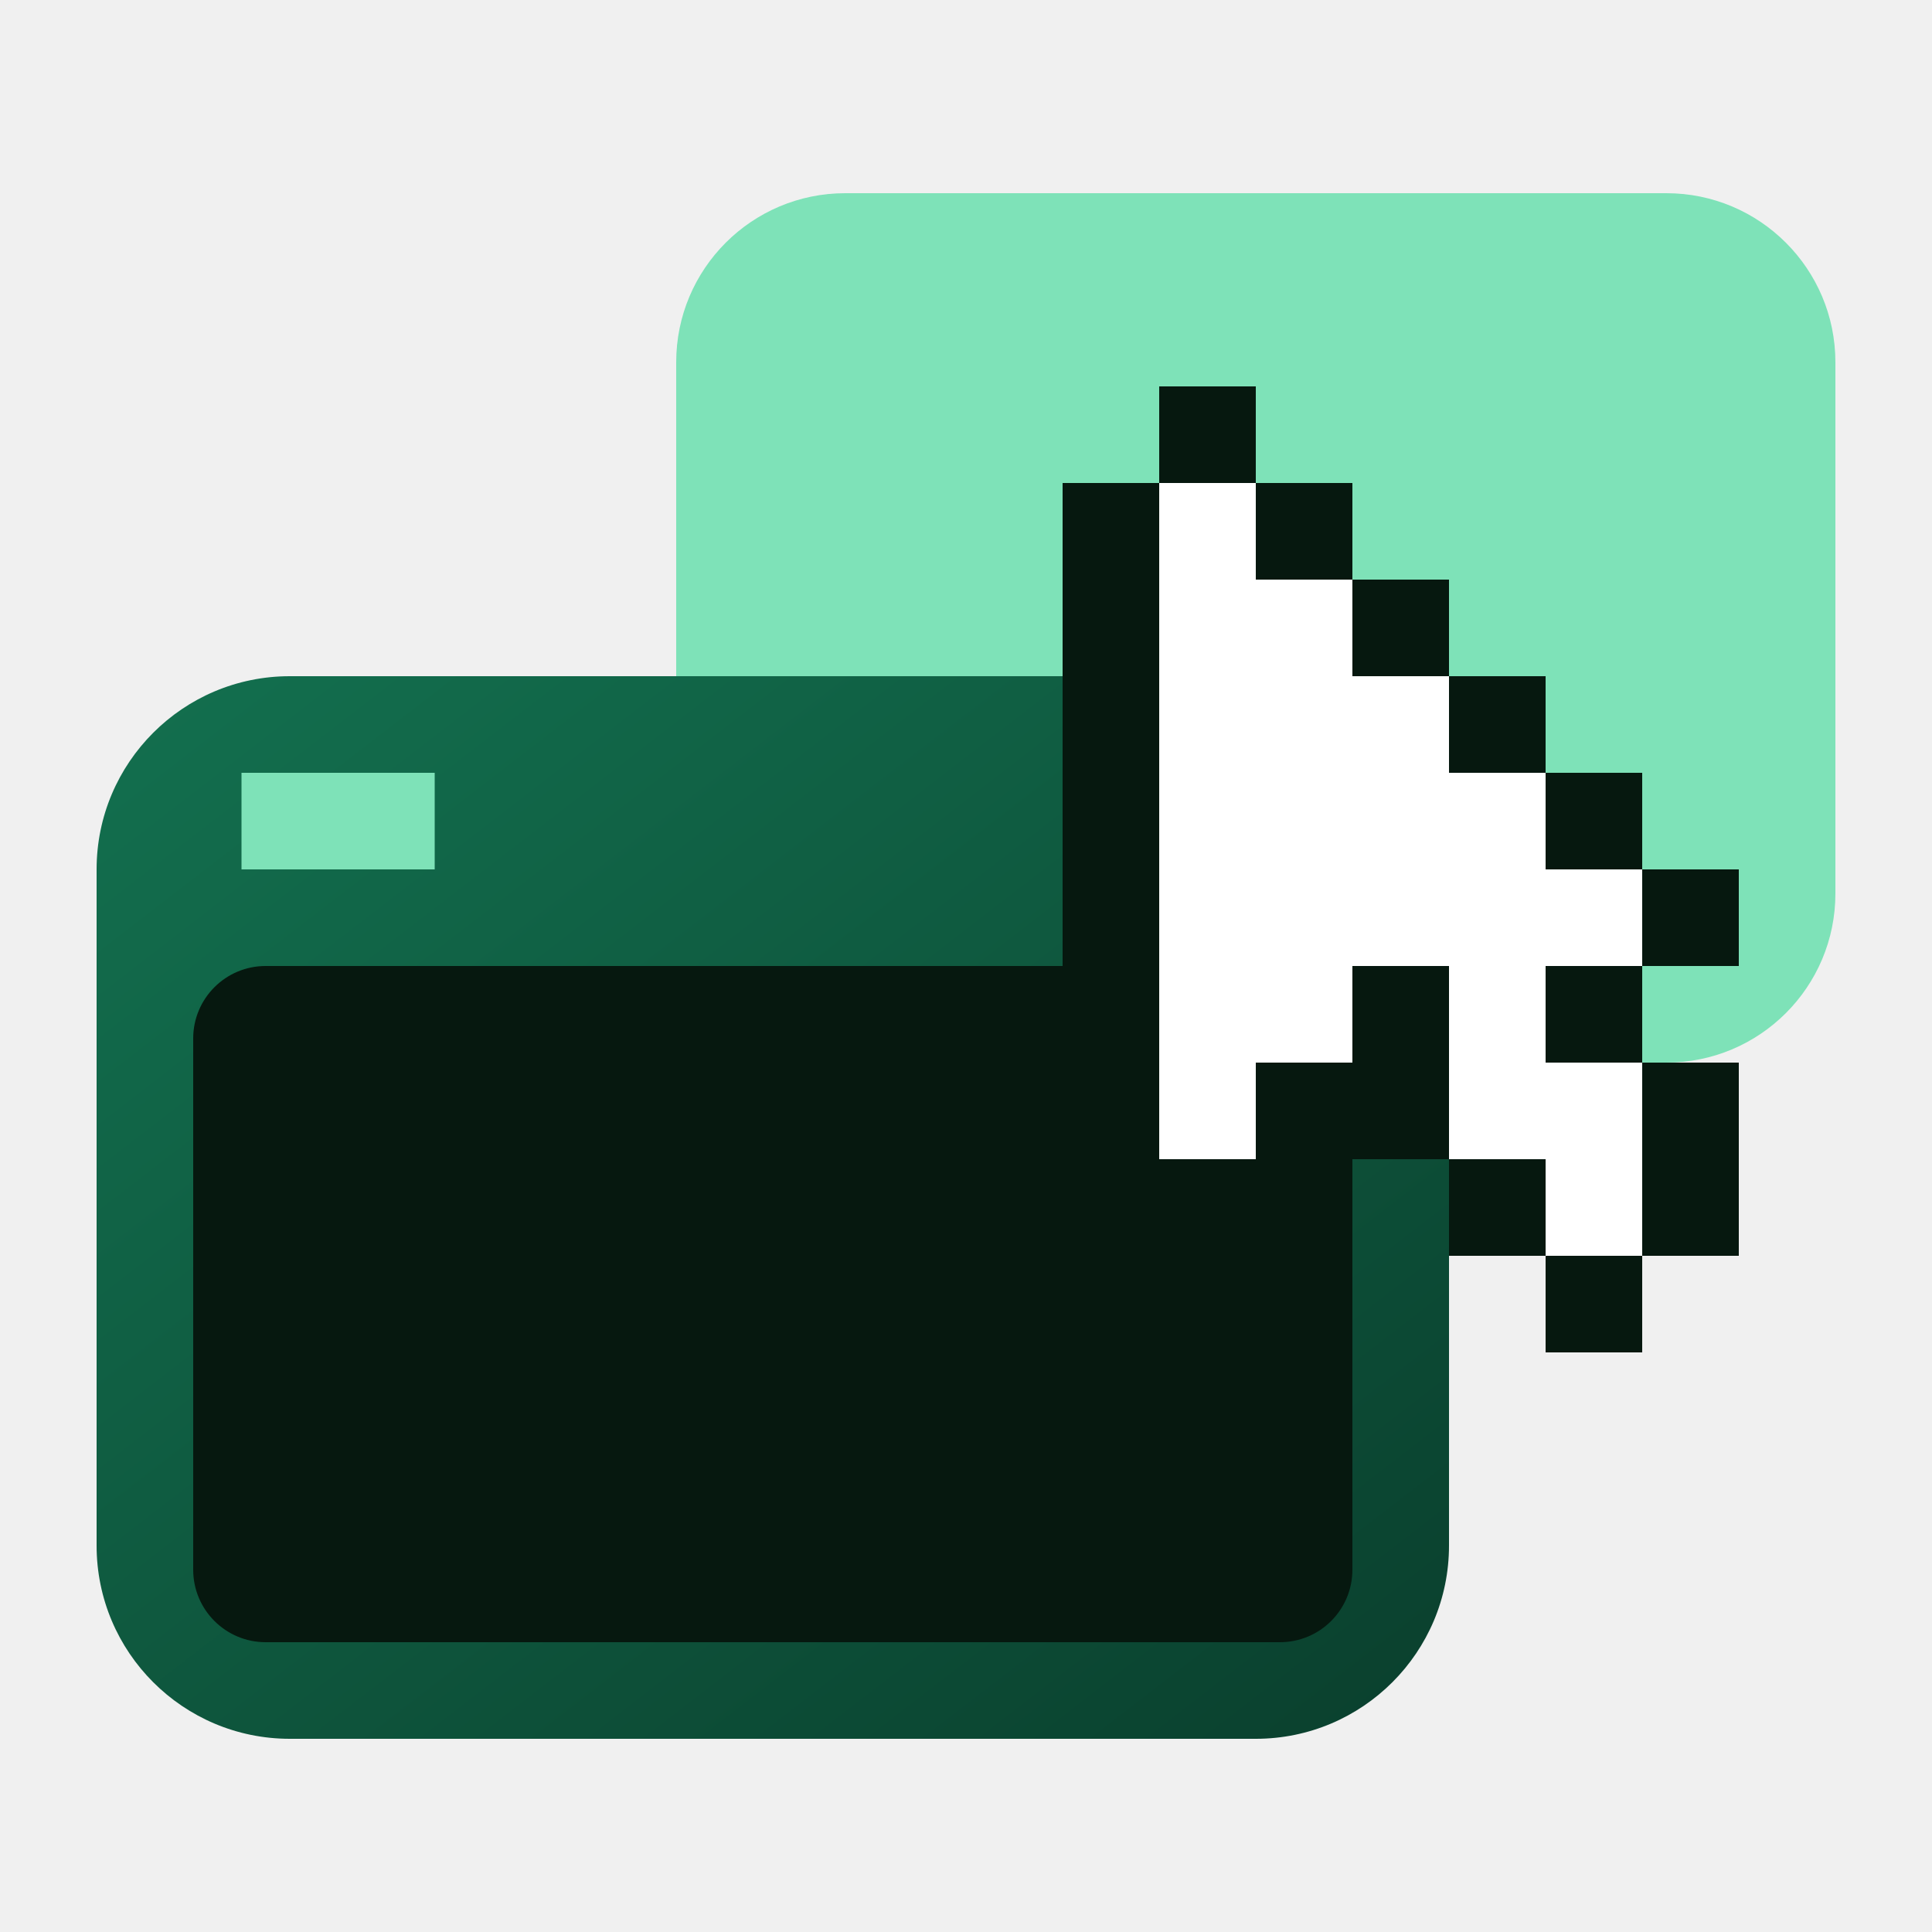
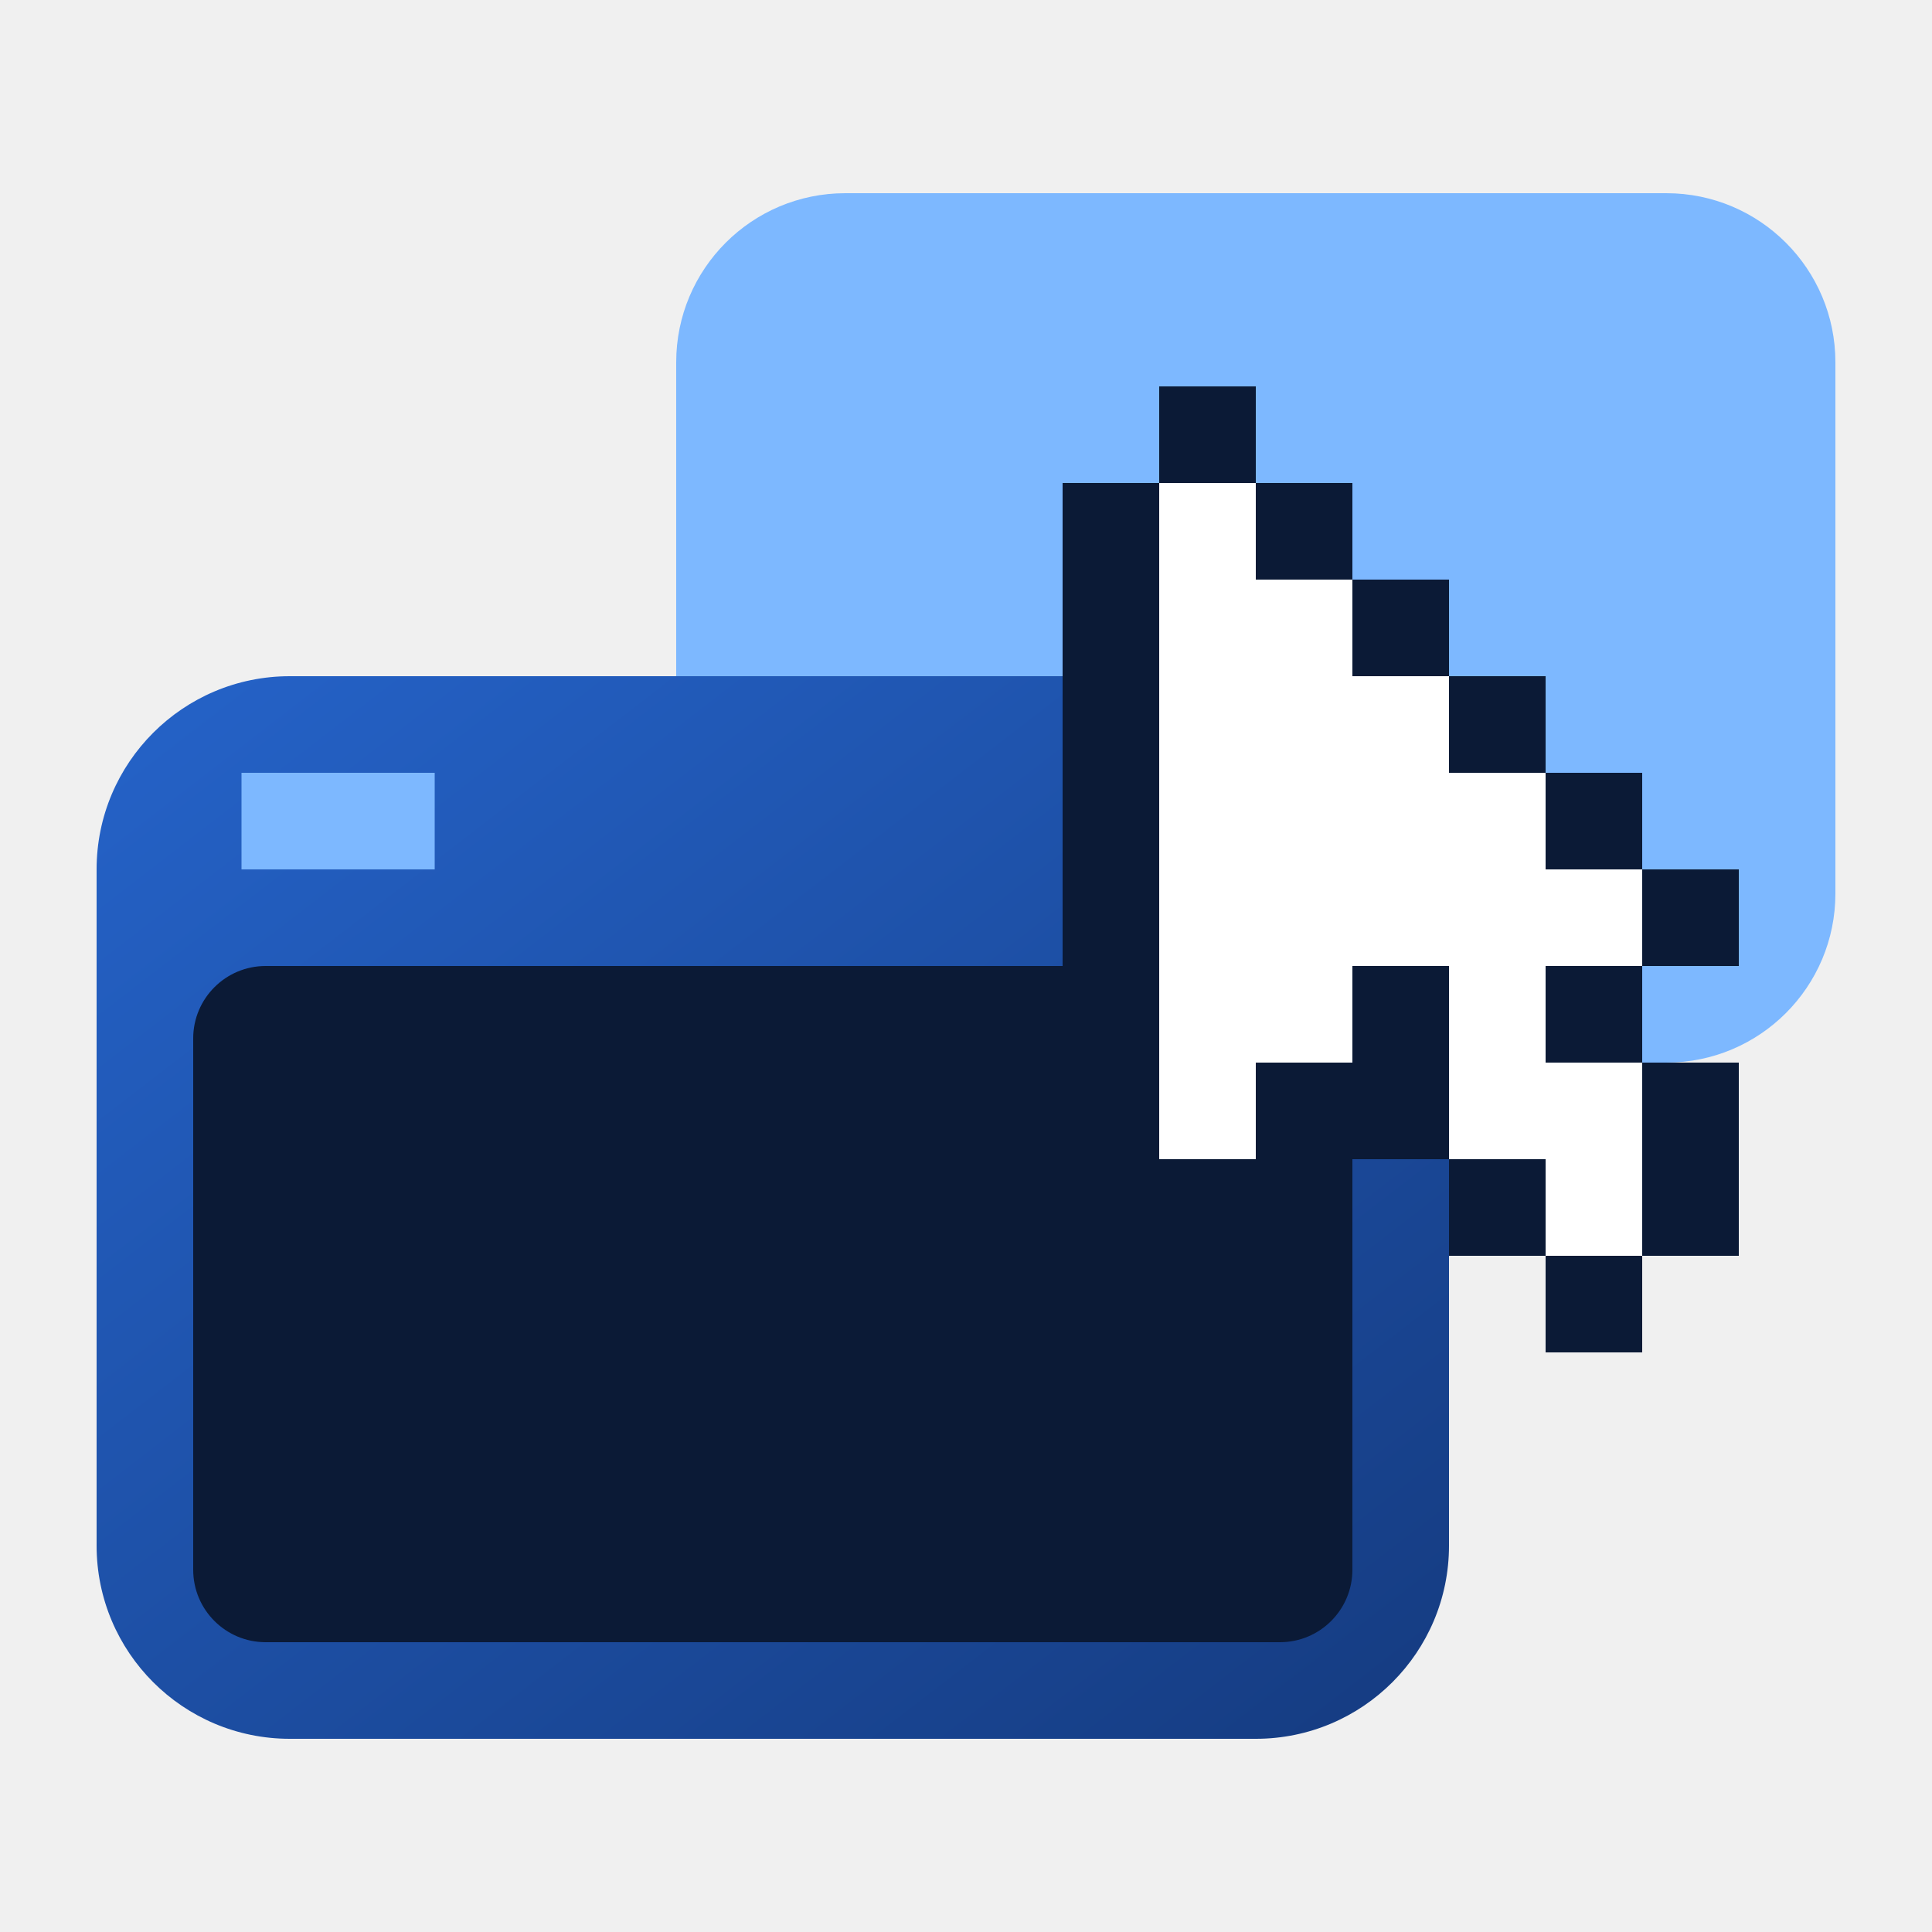
<svg xmlns="http://www.w3.org/2000/svg" viewBox="0 0 20 20">
  <defs>
    <linearGradient id="dwg" x1="0" y1="0" x2="1" y2="1">
-       <stop offset="0" stop-color="#13704F" />
-       <stop offset="1" stop-color="#0A3F2D" />
+       <stop offset="0" stop-color="#2563C9" />
+       <stop offset="1" stop-color="#153B80" />
    </linearGradient>
  </defs>
-   <rect x="7" y="2" width="12" height="9" rx="1.75" fill="#7EE2B8" />
+   <rect x="7" y="2" width="12" height="9" rx="1.75" fill="#7DB8FF" />
  <rect x="1" y="7" width="14" height="11" rx="2" fill="url(#dwg)" />
-   <rect x="2" y="10" width="12" height="7" rx="0.75" fill="#06180F" />
-   <rect x="2.5" y="8" width="2" height="1" fill="#7EE2B8" />
-   <path fill="#06180F" d="M12 4h1v1h-1zM11 5h1v1h-1zM13 5h1v1h-1zM11 6h1v1h-1zM14 6h1v1h-1zM11 7h1v1h-1zM15 7h1v1h-1zM11 8h1v1h-1zM16 8h1v1h-1zM11 9h1v1h-1zM17 9h1v1h-1zM11 10h1v1h-1zM14 10h1v1h-1zM16 10h1v1h-1zM11 11h1v1h-1zM13 11h2v1h-2zM17 11h1v1h-1zM12 12h1v1h-1zM15 12h1v1h-1zM17 12h1v1h-1zM16 13h1v1h-1z" />
+   <rect x="2" y="10" width="12" height="7" rx="0.75" fill="#0B1A36" />
+   <rect x="2.5" y="8" width="2" height="1" fill="#7DB8FF" />
+   <path fill="#0B1A36" d="M12 4h1v1h-1zM11 5h1v1h-1zM13 5h1v1h-1zM11 6h1v1h-1zM14 6h1v1h-1zM11 7h1v1h-1zM15 7h1v1h-1zM11 8h1v1h-1zM16 8h1v1h-1zM11 9h1v1h-1zM17 9h1v1h-1zM11 10h1v1h-1zM14 10h1v1h-1zM16 10h1v1h-1zM11 11h1v1h-1zM13 11h2v1h-2zM17 11h1v1h-1zM12 12h1v1h-1zM15 12h1v1h-1zM17 12h1v1h-1zM16 13h1v1h-1z" />
  <path fill="#FFFFFF" d="M12 5h1v1h-1zM12 6h2v1h-2zM12 7h3v1h-3zM12 8h4v1h-4zM12 9h5v1h-5zM12 10h2v1h-2zM15 10h1v1h-1zM12 11h1v1h-1zM15 11h2v1h-2zM16 12h1v1h-1z" />
</svg>
